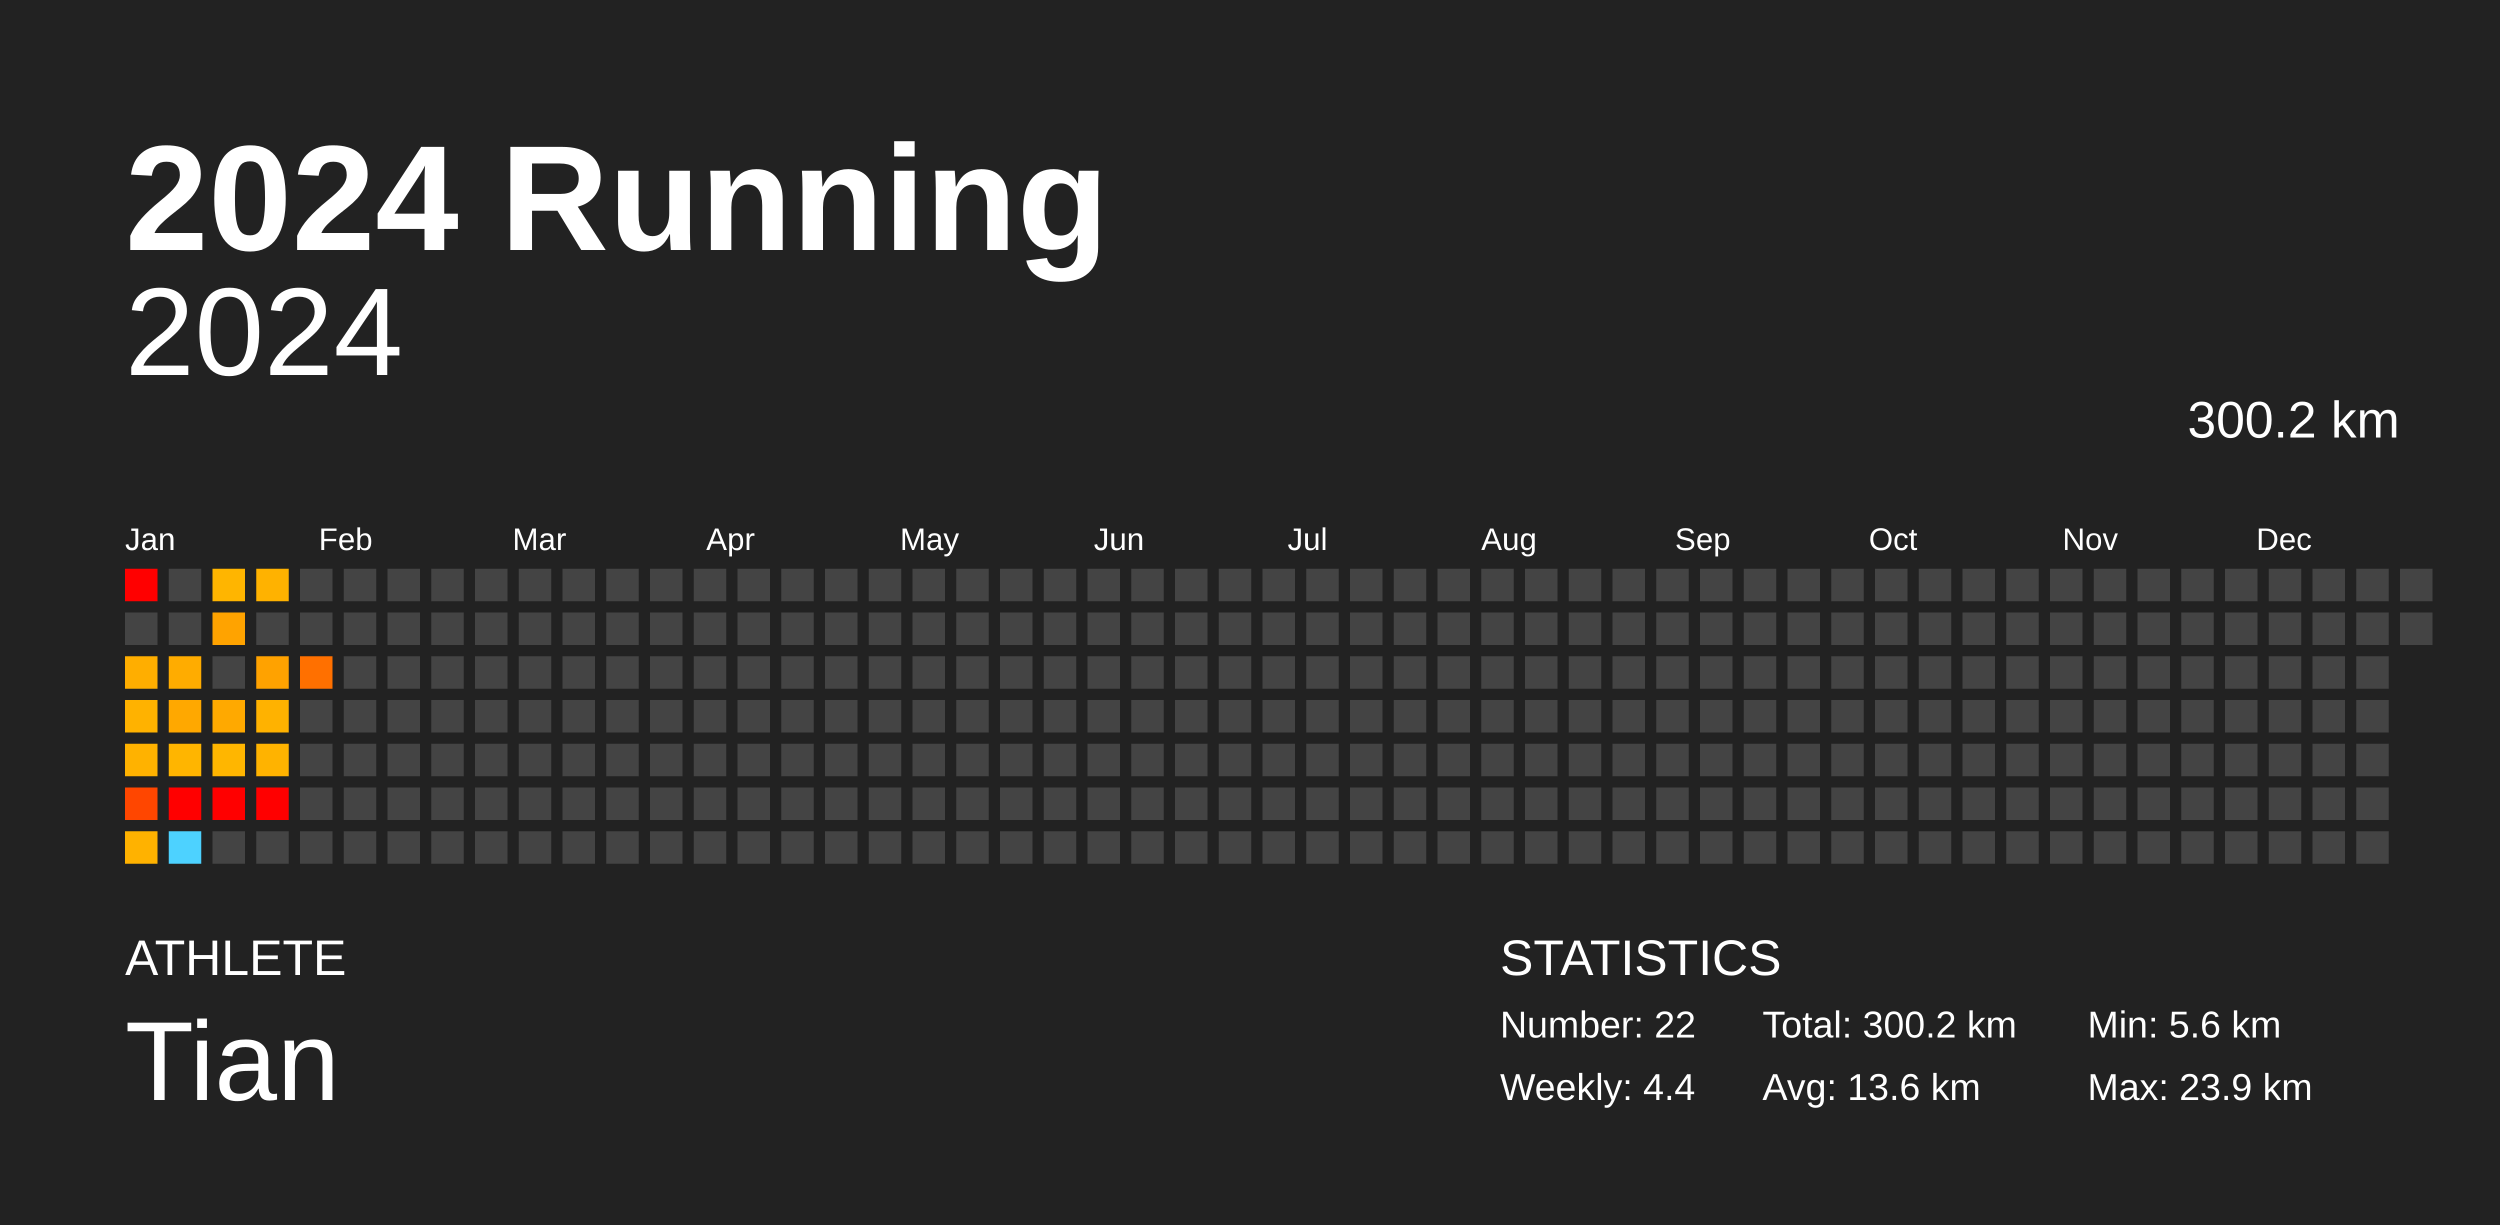
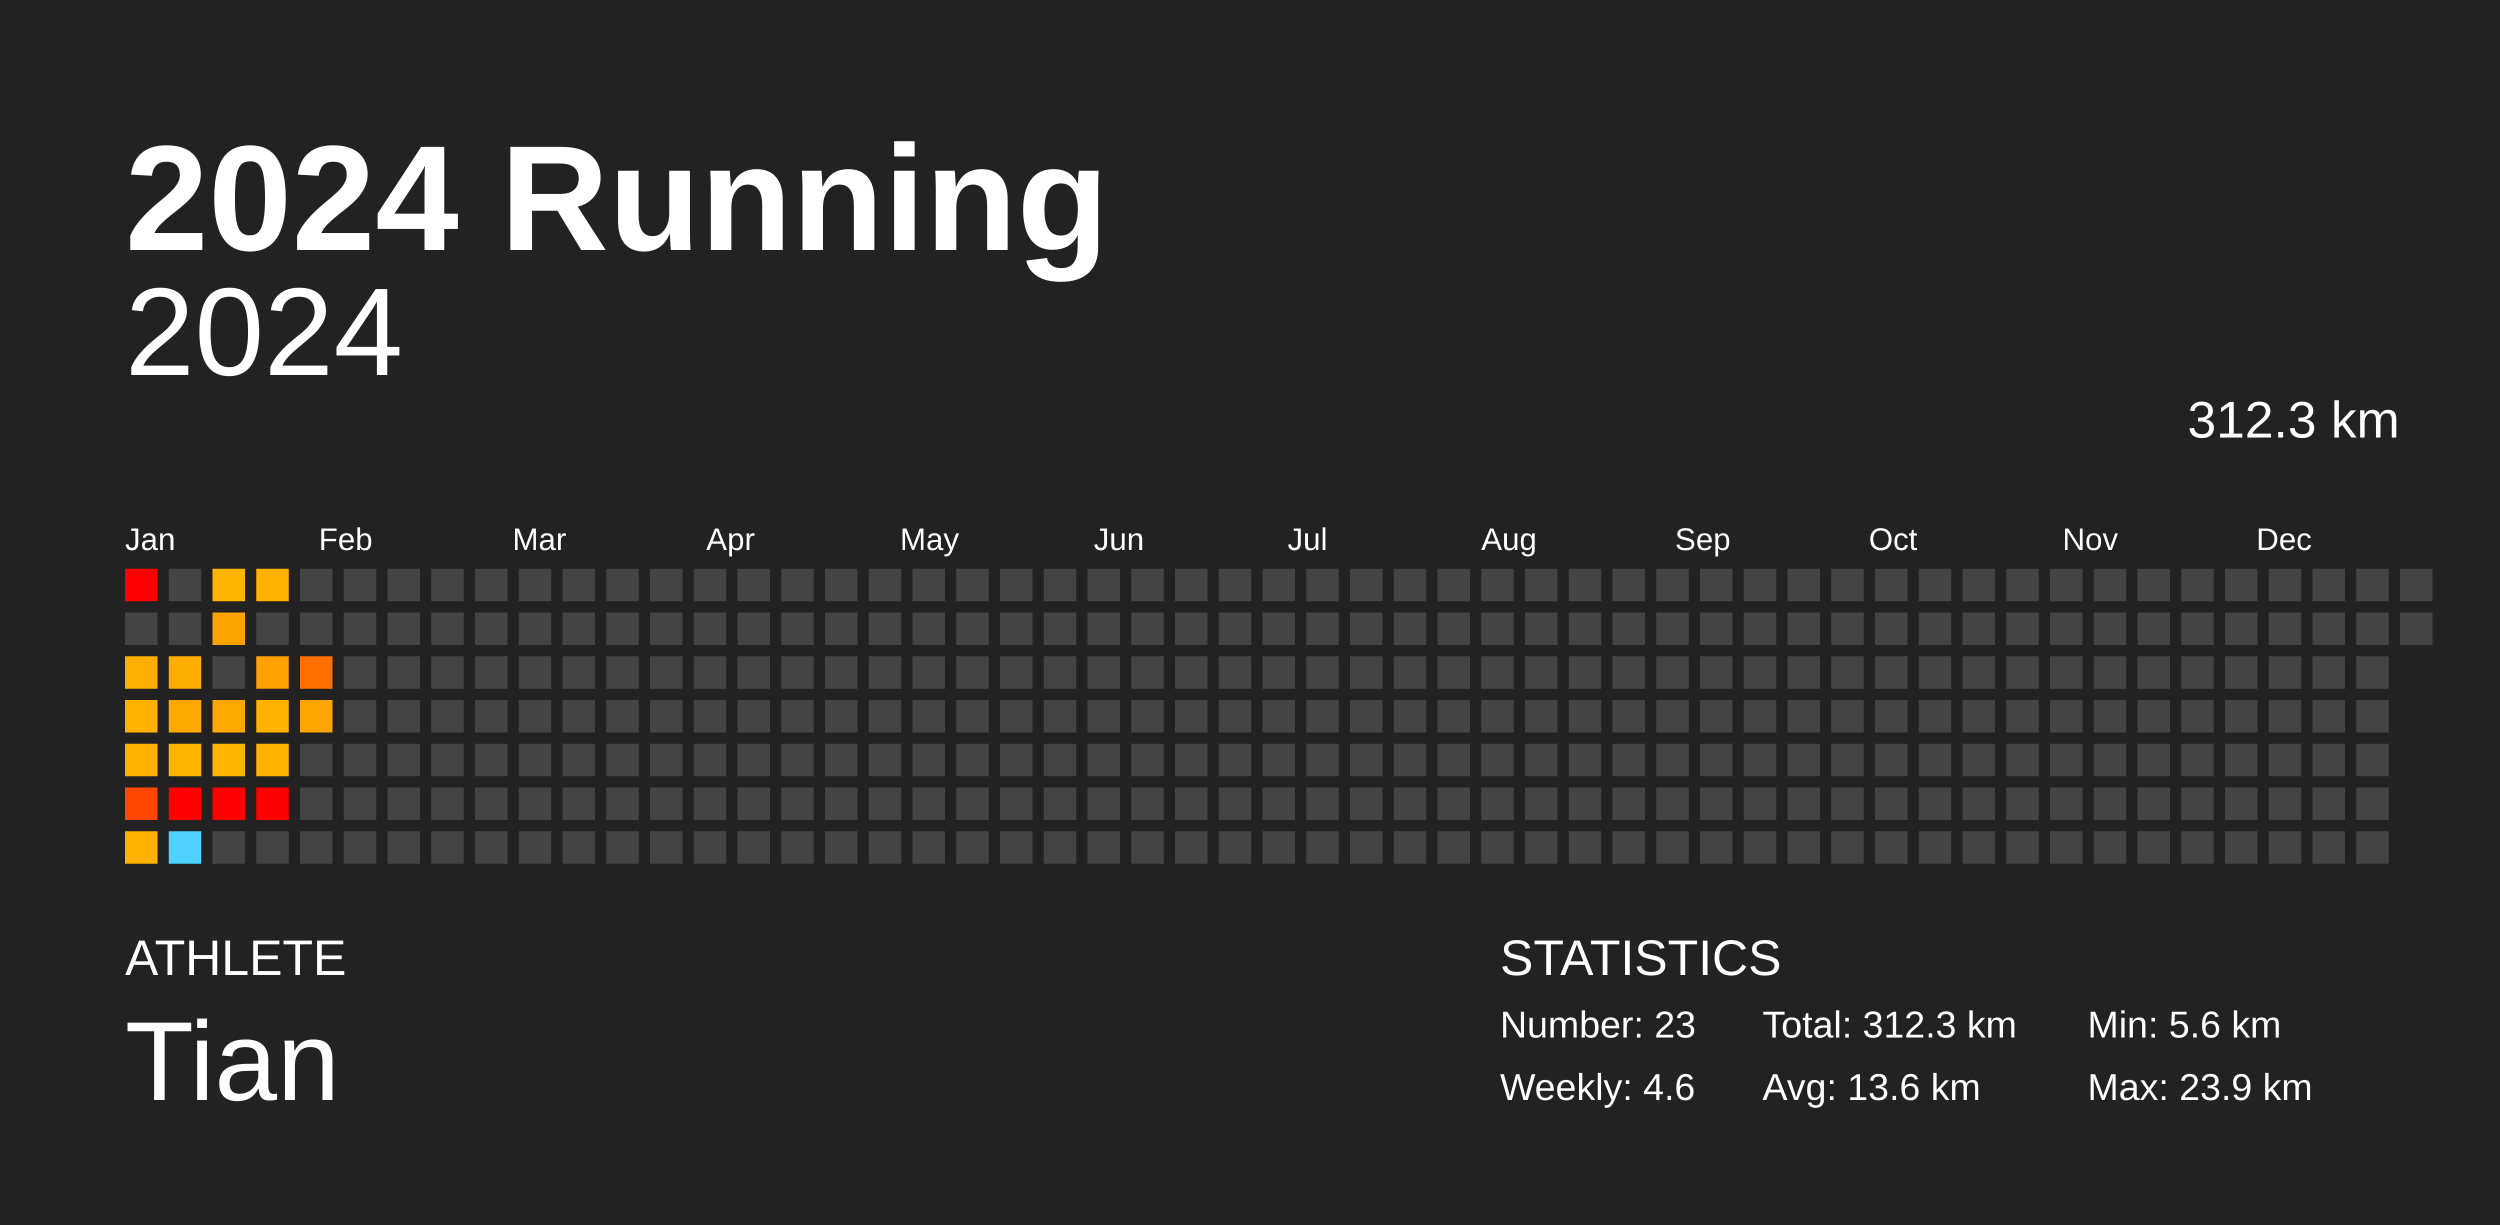
<svg xmlns="http://www.w3.org/2000/svg" baseProfile="full" height="98mm" version="1.1" viewBox="0,0,200,98" width="200mm">
  <defs />
  <rect fill="#222222" height="98" width="200" x="0" y="0" />
  <text fill="#FFFFFF" style="font-size:12px; font-family:Arial; font-weight:bold;" x="10" y="20">2024 Running</text>
  <text fill="#FFFFFF" style="font-size:4px; font-family:Arial" x="10" y="78">ATHLETE</text>
  <text fill="#FFFFFF" style="font-size:9px; font-family:Arial" x="10" y="88">Tian</text>
  <text fill="#FFFFFF" style="font-size:4px; font-family:Arial" x="120" y="78">STATISTICS</text>
-   <text fill="#FFFFFF" style="font-size:3px; font-family:Arial" x="120" y="83">Number: 22</text>
-   <text fill="#FFFFFF" style="font-size:3px; font-family:Arial" x="120" y="88">Weekly: 4.4</text>
-   <text fill="#FFFFFF" style="font-size:3px; font-family:Arial" x="141" y="83">Total: 300.2 km</text>
+   <text fill="#FFFFFF" style="font-size:3px; font-family:Arial" x="120" y="83">Number: 23</text>
+   <text fill="#FFFFFF" style="font-size:3px; font-family:Arial" x="120" y="88">Weekly: 4.6</text>
+   <text fill="#FFFFFF" style="font-size:3px; font-family:Arial" x="141" y="83">Total: 312.3 km</text>
  <text fill="#FFFFFF" style="font-size:3px; font-family:Arial" x="141" y="88">Avg: 13.6 km</text>
  <text fill="#FFFFFF" style="font-size:3px; font-family:Arial" x="167" y="83">Min: 5.6 km</text>
  <text fill="#FFFFFF" style="font-size:3px; font-family:Arial" x="167" y="88">Max: 23.9 km</text>
  <text alignment-baseline="hanging" fill="#FFFFFF" style="font-size:10.0px; font-family:Arial;" x="10" y="30">2024</text>
-   <text alignment-baseline="hanging" fill="#FFFFFF" style="font-size:4.125px; font-family:Arial;" x="175" y="35">300.2 km</text>
+   <text alignment-baseline="hanging" fill="#FFFFFF" style="font-size:4.125px; font-family:Arial;" x="175" y="35">312.3 km</text>
  <text fill="#FFFFFF" style="font-size:2.5px; font-family:Arial" x="10.0" y="44">Jan</text>
  <text fill="#FFFFFF" style="font-size:2.5px; font-family:Arial" x="25.5" y="44">Feb</text>
  <text fill="#FFFFFF" style="font-size:2.5px; font-family:Arial" x="41.0" y="44">Mar</text>
  <text fill="#FFFFFF" style="font-size:2.5px; font-family:Arial" x="56.5" y="44">Apr</text>
  <text fill="#FFFFFF" style="font-size:2.5px; font-family:Arial" x="72.0" y="44">May</text>
  <text fill="#FFFFFF" style="font-size:2.5px; font-family:Arial" x="87.5" y="44">Jun</text>
  <text fill="#FFFFFF" style="font-size:2.5px; font-family:Arial" x="103.0" y="44">Jul</text>
  <text fill="#FFFFFF" style="font-size:2.5px; font-family:Arial" x="118.5" y="44">Aug</text>
  <text fill="#FFFFFF" style="font-size:2.5px; font-family:Arial" x="134.0" y="44">Sep</text>
  <text fill="#FFFFFF" style="font-size:2.5px; font-family:Arial" x="149.5" y="44">Oct</text>
  <text fill="#FFFFFF" style="font-size:2.5px; font-family:Arial" x="165.0" y="44">Nov</text>
  <text fill="#FFFFFF" style="font-size:2.5px; font-family:Arial" x="180.5" y="44">Dec</text>
  <rect fill="red" height="2.6" width="2.6" x="10.0" y="45.5" />
  <rect fill="#444444" height="2.6" width="2.6" x="10.0" y="49.0" />
  <rect fill="#ffae00" height="2.6" width="2.6" x="10.0" y="52.5" />
  <rect fill="#ffb200" height="2.6" width="2.6" x="10.0" y="56.0" />
  <rect fill="#ffb200" height="2.6" width="2.6" x="10.0" y="59.5" />
  <rect fill="#ff4600" height="2.6" width="2.6" x="10.0" y="63.0" />
  <rect fill="#ffb200" height="2.6" width="2.6" x="10.0" y="66.5" />
  <rect fill="#444444" height="2.6" width="2.6" x="13.5" y="45.5" />
  <rect fill="#444444" height="2.6" width="2.6" x="13.5" y="49.0" />
  <rect fill="#ffac00" height="2.6" width="2.6" x="13.5" y="52.5" />
  <rect fill="#ffa800" height="2.6" width="2.6" x="13.5" y="56.0" />
  <rect fill="#ffb500" height="2.6" width="2.6" x="13.5" y="59.5" />
  <rect fill="red" height="2.6" width="2.6" x="13.5" y="63.0" />
  <rect fill="#4dd2ff" height="2.6" width="2.6" x="13.5" y="66.5" />
  <rect fill="#ffb500" height="2.6" width="2.6" x="17.0" y="45.5" />
  <rect fill="#ffa300" height="2.6" width="2.6" x="17.0" y="49.0" />
  <rect fill="#444444" height="2.6" width="2.6" x="17.0" y="52.5" />
  <rect fill="#ffa900" height="2.6" width="2.6" x="17.0" y="56.0" />
  <rect fill="#ffb600" height="2.6" width="2.6" x="17.0" y="59.5" />
  <rect fill="red" height="2.6" width="2.6" x="17.0" y="63.0" />
  <rect fill="#444444" height="2.6" width="2.6" x="17.0" y="66.5" />
  <rect fill="#ffb200" height="2.6" width="2.6" x="20.5" y="45.5" />
  <rect fill="#444444" height="2.6" width="2.6" x="20.5" y="49.0" />
  <rect fill="#ffa200" height="2.6" width="2.6" x="20.5" y="52.5" />
  <rect fill="#ffb200" height="2.6" width="2.6" x="20.5" y="56.0" />
  <rect fill="#ffb300" height="2.6" width="2.6" x="20.5" y="59.5" />
  <rect fill="red" height="2.6" width="2.6" x="20.5" y="63.0" />
  <rect fill="#444444" height="2.6" width="2.6" x="20.5" y="66.5" />
  <rect fill="#444444" height="2.6" width="2.6" x="24.0" y="45.5" />
  <rect fill="#444444" height="2.6" width="2.6" x="24.0" y="49.0" />
  <rect fill="#ff7000" height="2.6" width="2.6" x="24.0" y="52.5" />
-   <rect fill="#444444" height="2.6" width="2.6" x="24.0" y="56.0" />
+   <rect fill="#ffa400" height="2.6" width="2.6" x="24.0" y="56.0" />
  <rect fill="#444444" height="2.6" width="2.6" x="24.0" y="59.5" />
  <rect fill="#444444" height="2.6" width="2.6" x="24.0" y="63.0" />
  <rect fill="#444444" height="2.6" width="2.6" x="24.0" y="66.5" />
  <rect fill="#444444" height="2.6" width="2.6" x="27.5" y="45.5" />
  <rect fill="#444444" height="2.6" width="2.6" x="27.5" y="49.0" />
  <rect fill="#444444" height="2.6" width="2.6" x="27.5" y="52.5" />
  <rect fill="#444444" height="2.6" width="2.6" x="27.5" y="56.0" />
  <rect fill="#444444" height="2.6" width="2.6" x="27.5" y="59.5" />
  <rect fill="#444444" height="2.6" width="2.6" x="27.5" y="63.0" />
  <rect fill="#444444" height="2.6" width="2.6" x="27.5" y="66.5" />
  <rect fill="#444444" height="2.6" width="2.6" x="31.0" y="45.5" />
  <rect fill="#444444" height="2.6" width="2.6" x="31.0" y="49.0" />
  <rect fill="#444444" height="2.6" width="2.6" x="31.0" y="52.5" />
  <rect fill="#444444" height="2.6" width="2.6" x="31.0" y="56.0" />
  <rect fill="#444444" height="2.6" width="2.6" x="31.0" y="59.5" />
  <rect fill="#444444" height="2.6" width="2.6" x="31.0" y="63.0" />
  <rect fill="#444444" height="2.6" width="2.6" x="31.0" y="66.5" />
  <rect fill="#444444" height="2.6" width="2.6" x="34.5" y="45.5" />
  <rect fill="#444444" height="2.6" width="2.6" x="34.5" y="49.0" />
  <rect fill="#444444" height="2.6" width="2.6" x="34.5" y="52.5" />
  <rect fill="#444444" height="2.6" width="2.6" x="34.5" y="56.0" />
  <rect fill="#444444" height="2.6" width="2.6" x="34.5" y="59.5" />
  <rect fill="#444444" height="2.6" width="2.6" x="34.5" y="63.0" />
  <rect fill="#444444" height="2.6" width="2.6" x="34.5" y="66.5" />
  <rect fill="#444444" height="2.6" width="2.6" x="38.0" y="45.5" />
  <rect fill="#444444" height="2.6" width="2.6" x="38.0" y="49.0" />
  <rect fill="#444444" height="2.6" width="2.6" x="38.0" y="52.5" />
  <rect fill="#444444" height="2.6" width="2.6" x="38.0" y="56.0" />
  <rect fill="#444444" height="2.6" width="2.6" x="38.0" y="59.5" />
  <rect fill="#444444" height="2.6" width="2.6" x="38.0" y="63.0" />
  <rect fill="#444444" height="2.6" width="2.6" x="38.0" y="66.5" />
  <rect fill="#444444" height="2.6" width="2.6" x="41.5" y="45.5" />
  <rect fill="#444444" height="2.6" width="2.6" x="41.5" y="49.0" />
  <rect fill="#444444" height="2.6" width="2.6" x="41.5" y="52.5" />
  <rect fill="#444444" height="2.6" width="2.6" x="41.5" y="56.0" />
  <rect fill="#444444" height="2.6" width="2.6" x="41.5" y="59.5" />
  <rect fill="#444444" height="2.6" width="2.6" x="41.5" y="63.0" />
  <rect fill="#444444" height="2.6" width="2.6" x="41.5" y="66.5" />
  <rect fill="#444444" height="2.6" width="2.6" x="45.0" y="45.5" />
  <rect fill="#444444" height="2.6" width="2.6" x="45.0" y="49.0" />
  <rect fill="#444444" height="2.6" width="2.6" x="45.0" y="52.5" />
  <rect fill="#444444" height="2.6" width="2.6" x="45.0" y="56.0" />
  <rect fill="#444444" height="2.6" width="2.6" x="45.0" y="59.5" />
  <rect fill="#444444" height="2.6" width="2.6" x="45.0" y="63.0" />
  <rect fill="#444444" height="2.6" width="2.6" x="45.0" y="66.5" />
  <rect fill="#444444" height="2.6" width="2.6" x="48.5" y="45.5" />
  <rect fill="#444444" height="2.6" width="2.6" x="48.5" y="49.0" />
  <rect fill="#444444" height="2.6" width="2.6" x="48.5" y="52.5" />
  <rect fill="#444444" height="2.6" width="2.6" x="48.5" y="56.0" />
  <rect fill="#444444" height="2.6" width="2.6" x="48.5" y="59.5" />
  <rect fill="#444444" height="2.6" width="2.6" x="48.5" y="63.0" />
  <rect fill="#444444" height="2.6" width="2.6" x="48.5" y="66.5" />
  <rect fill="#444444" height="2.6" width="2.6" x="52.0" y="45.5" />
  <rect fill="#444444" height="2.6" width="2.6" x="52.0" y="49.0" />
  <rect fill="#444444" height="2.6" width="2.6" x="52.0" y="52.5" />
  <rect fill="#444444" height="2.6" width="2.6" x="52.0" y="56.0" />
  <rect fill="#444444" height="2.6" width="2.6" x="52.0" y="59.5" />
  <rect fill="#444444" height="2.6" width="2.6" x="52.0" y="63.0" />
  <rect fill="#444444" height="2.6" width="2.6" x="52.0" y="66.5" />
  <rect fill="#444444" height="2.6" width="2.6" x="55.5" y="45.5" />
  <rect fill="#444444" height="2.6" width="2.6" x="55.5" y="49.0" />
  <rect fill="#444444" height="2.6" width="2.6" x="55.5" y="52.5" />
  <rect fill="#444444" height="2.6" width="2.6" x="55.5" y="56.0" />
  <rect fill="#444444" height="2.6" width="2.6" x="55.5" y="59.5" />
  <rect fill="#444444" height="2.6" width="2.6" x="55.5" y="63.0" />
  <rect fill="#444444" height="2.6" width="2.6" x="55.5" y="66.5" />
  <rect fill="#444444" height="2.6" width="2.6" x="59.0" y="45.5" />
  <rect fill="#444444" height="2.6" width="2.6" x="59.0" y="49.0" />
  <rect fill="#444444" height="2.6" width="2.6" x="59.0" y="52.5" />
  <rect fill="#444444" height="2.6" width="2.6" x="59.0" y="56.0" />
  <rect fill="#444444" height="2.6" width="2.6" x="59.0" y="59.5" />
  <rect fill="#444444" height="2.6" width="2.6" x="59.0" y="63.0" />
  <rect fill="#444444" height="2.6" width="2.6" x="59.0" y="66.5" />
  <rect fill="#444444" height="2.6" width="2.6" x="62.5" y="45.5" />
  <rect fill="#444444" height="2.6" width="2.6" x="62.5" y="49.0" />
  <rect fill="#444444" height="2.6" width="2.6" x="62.5" y="52.5" />
  <rect fill="#444444" height="2.6" width="2.6" x="62.5" y="56.0" />
  <rect fill="#444444" height="2.6" width="2.6" x="62.5" y="59.5" />
  <rect fill="#444444" height="2.6" width="2.6" x="62.5" y="63.0" />
  <rect fill="#444444" height="2.6" width="2.6" x="62.5" y="66.5" />
  <rect fill="#444444" height="2.6" width="2.6" x="66.0" y="45.5" />
  <rect fill="#444444" height="2.6" width="2.6" x="66.0" y="49.0" />
  <rect fill="#444444" height="2.6" width="2.6" x="66.0" y="52.5" />
  <rect fill="#444444" height="2.6" width="2.6" x="66.0" y="56.0" />
  <rect fill="#444444" height="2.6" width="2.6" x="66.0" y="59.5" />
  <rect fill="#444444" height="2.6" width="2.6" x="66.0" y="63.0" />
  <rect fill="#444444" height="2.6" width="2.6" x="66.0" y="66.5" />
  <rect fill="#444444" height="2.6" width="2.6" x="69.5" y="45.5" />
  <rect fill="#444444" height="2.6" width="2.6" x="69.5" y="49.0" />
  <rect fill="#444444" height="2.6" width="2.6" x="69.5" y="52.5" />
  <rect fill="#444444" height="2.6" width="2.6" x="69.5" y="56.0" />
  <rect fill="#444444" height="2.6" width="2.6" x="69.5" y="59.5" />
  <rect fill="#444444" height="2.6" width="2.6" x="69.5" y="63.0" />
  <rect fill="#444444" height="2.6" width="2.6" x="69.5" y="66.5" />
  <rect fill="#444444" height="2.6" width="2.6" x="73.0" y="45.5" />
  <rect fill="#444444" height="2.6" width="2.6" x="73.0" y="49.0" />
  <rect fill="#444444" height="2.6" width="2.6" x="73.0" y="52.5" />
  <rect fill="#444444" height="2.6" width="2.6" x="73.0" y="56.0" />
  <rect fill="#444444" height="2.6" width="2.6" x="73.0" y="59.5" />
  <rect fill="#444444" height="2.6" width="2.6" x="73.0" y="63.0" />
  <rect fill="#444444" height="2.6" width="2.6" x="73.0" y="66.5" />
  <rect fill="#444444" height="2.6" width="2.6" x="76.5" y="45.5" />
  <rect fill="#444444" height="2.6" width="2.6" x="76.5" y="49.0" />
  <rect fill="#444444" height="2.6" width="2.6" x="76.5" y="52.5" />
  <rect fill="#444444" height="2.6" width="2.6" x="76.5" y="56.0" />
  <rect fill="#444444" height="2.6" width="2.6" x="76.5" y="59.5" />
  <rect fill="#444444" height="2.6" width="2.6" x="76.5" y="63.0" />
  <rect fill="#444444" height="2.6" width="2.6" x="76.5" y="66.5" />
  <rect fill="#444444" height="2.6" width="2.6" x="80.0" y="45.5" />
  <rect fill="#444444" height="2.6" width="2.6" x="80.0" y="49.0" />
  <rect fill="#444444" height="2.6" width="2.6" x="80.0" y="52.5" />
  <rect fill="#444444" height="2.6" width="2.6" x="80.0" y="56.0" />
  <rect fill="#444444" height="2.6" width="2.6" x="80.0" y="59.5" />
  <rect fill="#444444" height="2.6" width="2.6" x="80.0" y="63.0" />
  <rect fill="#444444" height="2.6" width="2.6" x="80.0" y="66.5" />
  <rect fill="#444444" height="2.6" width="2.6" x="83.5" y="45.5" />
  <rect fill="#444444" height="2.6" width="2.6" x="83.5" y="49.0" />
  <rect fill="#444444" height="2.6" width="2.6" x="83.5" y="52.5" />
  <rect fill="#444444" height="2.6" width="2.6" x="83.5" y="56.0" />
  <rect fill="#444444" height="2.6" width="2.6" x="83.5" y="59.5" />
  <rect fill="#444444" height="2.6" width="2.6" x="83.5" y="63.0" />
  <rect fill="#444444" height="2.6" width="2.6" x="83.5" y="66.5" />
  <rect fill="#444444" height="2.6" width="2.6" x="87.0" y="45.5" />
  <rect fill="#444444" height="2.6" width="2.6" x="87.0" y="49.0" />
  <rect fill="#444444" height="2.6" width="2.6" x="87.0" y="52.5" />
  <rect fill="#444444" height="2.6" width="2.6" x="87.0" y="56.0" />
  <rect fill="#444444" height="2.6" width="2.6" x="87.0" y="59.5" />
  <rect fill="#444444" height="2.6" width="2.6" x="87.0" y="63.0" />
  <rect fill="#444444" height="2.6" width="2.6" x="87.0" y="66.5" />
  <rect fill="#444444" height="2.6" width="2.6" x="90.5" y="45.5" />
  <rect fill="#444444" height="2.6" width="2.6" x="90.5" y="49.0" />
  <rect fill="#444444" height="2.6" width="2.6" x="90.5" y="52.5" />
  <rect fill="#444444" height="2.6" width="2.6" x="90.5" y="56.0" />
  <rect fill="#444444" height="2.6" width="2.6" x="90.5" y="59.5" />
  <rect fill="#444444" height="2.6" width="2.6" x="90.5" y="63.0" />
  <rect fill="#444444" height="2.6" width="2.6" x="90.5" y="66.5" />
  <rect fill="#444444" height="2.6" width="2.6" x="94.0" y="45.5" />
  <rect fill="#444444" height="2.6" width="2.6" x="94.0" y="49.0" />
  <rect fill="#444444" height="2.6" width="2.6" x="94.0" y="52.5" />
  <rect fill="#444444" height="2.6" width="2.6" x="94.0" y="56.0" />
  <rect fill="#444444" height="2.6" width="2.6" x="94.0" y="59.5" />
  <rect fill="#444444" height="2.6" width="2.6" x="94.0" y="63.0" />
  <rect fill="#444444" height="2.6" width="2.6" x="94.0" y="66.5" />
  <rect fill="#444444" height="2.6" width="2.6" x="97.5" y="45.5" />
  <rect fill="#444444" height="2.6" width="2.6" x="97.5" y="49.0" />
  <rect fill="#444444" height="2.6" width="2.6" x="97.5" y="52.5" />
  <rect fill="#444444" height="2.6" width="2.6" x="97.5" y="56.0" />
  <rect fill="#444444" height="2.6" width="2.6" x="97.5" y="59.5" />
  <rect fill="#444444" height="2.6" width="2.6" x="97.5" y="63.0" />
  <rect fill="#444444" height="2.6" width="2.6" x="97.5" y="66.5" />
  <rect fill="#444444" height="2.6" width="2.6" x="101.0" y="45.5" />
  <rect fill="#444444" height="2.6" width="2.6" x="101.0" y="49.0" />
  <rect fill="#444444" height="2.6" width="2.6" x="101.0" y="52.5" />
  <rect fill="#444444" height="2.6" width="2.6" x="101.0" y="56.0" />
  <rect fill="#444444" height="2.6" width="2.6" x="101.0" y="59.5" />
  <rect fill="#444444" height="2.6" width="2.6" x="101.0" y="63.0" />
  <rect fill="#444444" height="2.6" width="2.6" x="101.0" y="66.5" />
  <rect fill="#444444" height="2.6" width="2.6" x="104.5" y="45.5" />
  <rect fill="#444444" height="2.6" width="2.6" x="104.5" y="49.0" />
  <rect fill="#444444" height="2.6" width="2.6" x="104.5" y="52.5" />
  <rect fill="#444444" height="2.6" width="2.6" x="104.5" y="56.0" />
  <rect fill="#444444" height="2.6" width="2.6" x="104.5" y="59.5" />
  <rect fill="#444444" height="2.6" width="2.6" x="104.5" y="63.0" />
  <rect fill="#444444" height="2.6" width="2.6" x="104.5" y="66.5" />
  <rect fill="#444444" height="2.6" width="2.6" x="108.0" y="45.5" />
  <rect fill="#444444" height="2.6" width="2.6" x="108.0" y="49.0" />
  <rect fill="#444444" height="2.6" width="2.6" x="108.0" y="52.5" />
  <rect fill="#444444" height="2.6" width="2.6" x="108.0" y="56.0" />
  <rect fill="#444444" height="2.6" width="2.6" x="108.0" y="59.5" />
  <rect fill="#444444" height="2.6" width="2.6" x="108.0" y="63.0" />
  <rect fill="#444444" height="2.6" width="2.6" x="108.0" y="66.5" />
  <rect fill="#444444" height="2.6" width="2.6" x="111.5" y="45.5" />
  <rect fill="#444444" height="2.6" width="2.6" x="111.5" y="49.0" />
  <rect fill="#444444" height="2.6" width="2.6" x="111.5" y="52.5" />
  <rect fill="#444444" height="2.6" width="2.6" x="111.5" y="56.0" />
  <rect fill="#444444" height="2.6" width="2.6" x="111.5" y="59.5" />
  <rect fill="#444444" height="2.6" width="2.6" x="111.5" y="63.0" />
  <rect fill="#444444" height="2.6" width="2.6" x="111.5" y="66.5" />
  <rect fill="#444444" height="2.6" width="2.6" x="115.0" y="45.5" />
  <rect fill="#444444" height="2.6" width="2.6" x="115.0" y="49.0" />
  <rect fill="#444444" height="2.6" width="2.6" x="115.0" y="52.5" />
  <rect fill="#444444" height="2.6" width="2.6" x="115.0" y="56.0" />
  <rect fill="#444444" height="2.6" width="2.6" x="115.0" y="59.5" />
  <rect fill="#444444" height="2.6" width="2.6" x="115.0" y="63.0" />
  <rect fill="#444444" height="2.6" width="2.6" x="115.0" y="66.5" />
  <rect fill="#444444" height="2.6" width="2.6" x="118.5" y="45.5" />
  <rect fill="#444444" height="2.6" width="2.6" x="118.5" y="49.0" />
  <rect fill="#444444" height="2.6" width="2.6" x="118.5" y="52.5" />
  <rect fill="#444444" height="2.6" width="2.6" x="118.5" y="56.0" />
  <rect fill="#444444" height="2.6" width="2.6" x="118.5" y="59.5" />
  <rect fill="#444444" height="2.6" width="2.6" x="118.5" y="63.0" />
  <rect fill="#444444" height="2.6" width="2.6" x="118.5" y="66.5" />
  <rect fill="#444444" height="2.6" width="2.6" x="122.0" y="45.5" />
  <rect fill="#444444" height="2.6" width="2.6" x="122.0" y="49.0" />
  <rect fill="#444444" height="2.6" width="2.6" x="122.0" y="52.5" />
  <rect fill="#444444" height="2.6" width="2.6" x="122.0" y="56.0" />
  <rect fill="#444444" height="2.6" width="2.6" x="122.0" y="59.5" />
  <rect fill="#444444" height="2.6" width="2.6" x="122.0" y="63.0" />
  <rect fill="#444444" height="2.6" width="2.6" x="122.0" y="66.5" />
  <rect fill="#444444" height="2.6" width="2.6" x="125.5" y="45.5" />
  <rect fill="#444444" height="2.6" width="2.6" x="125.5" y="49.0" />
  <rect fill="#444444" height="2.6" width="2.6" x="125.5" y="52.5" />
  <rect fill="#444444" height="2.6" width="2.6" x="125.5" y="56.0" />
  <rect fill="#444444" height="2.6" width="2.6" x="125.5" y="59.5" />
  <rect fill="#444444" height="2.6" width="2.6" x="125.5" y="63.0" />
  <rect fill="#444444" height="2.6" width="2.6" x="125.5" y="66.5" />
  <rect fill="#444444" height="2.6" width="2.6" x="129.0" y="45.5" />
  <rect fill="#444444" height="2.6" width="2.6" x="129.0" y="49.0" />
  <rect fill="#444444" height="2.6" width="2.6" x="129.0" y="52.5" />
  <rect fill="#444444" height="2.6" width="2.6" x="129.0" y="56.0" />
  <rect fill="#444444" height="2.6" width="2.6" x="129.0" y="59.5" />
  <rect fill="#444444" height="2.6" width="2.6" x="129.0" y="63.0" />
  <rect fill="#444444" height="2.6" width="2.6" x="129.0" y="66.5" />
  <rect fill="#444444" height="2.6" width="2.6" x="132.5" y="45.5" />
  <rect fill="#444444" height="2.6" width="2.6" x="132.5" y="49.0" />
  <rect fill="#444444" height="2.6" width="2.6" x="132.5" y="52.5" />
  <rect fill="#444444" height="2.6" width="2.6" x="132.5" y="56.0" />
  <rect fill="#444444" height="2.6" width="2.6" x="132.5" y="59.5" />
  <rect fill="#444444" height="2.6" width="2.6" x="132.5" y="63.0" />
  <rect fill="#444444" height="2.6" width="2.6" x="132.5" y="66.5" />
  <rect fill="#444444" height="2.6" width="2.6" x="136.0" y="45.5" />
  <rect fill="#444444" height="2.6" width="2.6" x="136.0" y="49.0" />
  <rect fill="#444444" height="2.6" width="2.6" x="136.0" y="52.5" />
  <rect fill="#444444" height="2.6" width="2.6" x="136.0" y="56.0" />
  <rect fill="#444444" height="2.6" width="2.6" x="136.0" y="59.5" />
  <rect fill="#444444" height="2.6" width="2.6" x="136.0" y="63.0" />
  <rect fill="#444444" height="2.6" width="2.6" x="136.0" y="66.5" />
  <rect fill="#444444" height="2.6" width="2.6" x="139.5" y="45.5" />
  <rect fill="#444444" height="2.6" width="2.6" x="139.5" y="49.0" />
  <rect fill="#444444" height="2.6" width="2.6" x="139.5" y="52.5" />
  <rect fill="#444444" height="2.6" width="2.6" x="139.5" y="56.0" />
  <rect fill="#444444" height="2.6" width="2.6" x="139.5" y="59.5" />
  <rect fill="#444444" height="2.6" width="2.6" x="139.5" y="63.0" />
  <rect fill="#444444" height="2.6" width="2.6" x="139.5" y="66.5" />
  <rect fill="#444444" height="2.6" width="2.6" x="143.0" y="45.5" />
  <rect fill="#444444" height="2.6" width="2.6" x="143.0" y="49.0" />
  <rect fill="#444444" height="2.6" width="2.6" x="143.0" y="52.5" />
  <rect fill="#444444" height="2.6" width="2.6" x="143.0" y="56.0" />
  <rect fill="#444444" height="2.6" width="2.6" x="143.0" y="59.5" />
  <rect fill="#444444" height="2.6" width="2.6" x="143.0" y="63.0" />
  <rect fill="#444444" height="2.6" width="2.6" x="143.0" y="66.5" />
  <rect fill="#444444" height="2.6" width="2.6" x="146.5" y="45.5" />
  <rect fill="#444444" height="2.6" width="2.6" x="146.5" y="49.0" />
  <rect fill="#444444" height="2.6" width="2.6" x="146.5" y="52.5" />
  <rect fill="#444444" height="2.6" width="2.6" x="146.5" y="56.0" />
  <rect fill="#444444" height="2.6" width="2.6" x="146.5" y="59.5" />
  <rect fill="#444444" height="2.6" width="2.6" x="146.5" y="63.0" />
  <rect fill="#444444" height="2.6" width="2.6" x="146.5" y="66.5" />
  <rect fill="#444444" height="2.6" width="2.6" x="150.0" y="45.5" />
  <rect fill="#444444" height="2.6" width="2.6" x="150.0" y="49.0" />
  <rect fill="#444444" height="2.6" width="2.6" x="150.0" y="52.5" />
  <rect fill="#444444" height="2.6" width="2.6" x="150.0" y="56.0" />
  <rect fill="#444444" height="2.6" width="2.6" x="150.0" y="59.5" />
  <rect fill="#444444" height="2.6" width="2.6" x="150.0" y="63.0" />
  <rect fill="#444444" height="2.6" width="2.6" x="150.0" y="66.5" />
  <rect fill="#444444" height="2.6" width="2.6" x="153.5" y="45.5" />
  <rect fill="#444444" height="2.6" width="2.6" x="153.5" y="49.0" />
  <rect fill="#444444" height="2.6" width="2.6" x="153.5" y="52.5" />
  <rect fill="#444444" height="2.6" width="2.6" x="153.5" y="56.0" />
  <rect fill="#444444" height="2.6" width="2.6" x="153.5" y="59.5" />
  <rect fill="#444444" height="2.6" width="2.6" x="153.5" y="63.0" />
  <rect fill="#444444" height="2.6" width="2.6" x="153.5" y="66.5" />
  <rect fill="#444444" height="2.6" width="2.6" x="157.0" y="45.5" />
  <rect fill="#444444" height="2.6" width="2.6" x="157.0" y="49.0" />
  <rect fill="#444444" height="2.6" width="2.6" x="157.0" y="52.5" />
  <rect fill="#444444" height="2.6" width="2.6" x="157.0" y="56.0" />
  <rect fill="#444444" height="2.6" width="2.6" x="157.0" y="59.5" />
  <rect fill="#444444" height="2.6" width="2.6" x="157.0" y="63.0" />
  <rect fill="#444444" height="2.6" width="2.6" x="157.0" y="66.5" />
  <rect fill="#444444" height="2.6" width="2.6" x="160.5" y="45.5" />
  <rect fill="#444444" height="2.6" width="2.6" x="160.5" y="49.0" />
  <rect fill="#444444" height="2.6" width="2.6" x="160.5" y="52.5" />
  <rect fill="#444444" height="2.6" width="2.6" x="160.5" y="56.0" />
  <rect fill="#444444" height="2.6" width="2.6" x="160.5" y="59.5" />
  <rect fill="#444444" height="2.6" width="2.6" x="160.5" y="63.0" />
  <rect fill="#444444" height="2.6" width="2.6" x="160.5" y="66.5" />
  <rect fill="#444444" height="2.6" width="2.6" x="164.0" y="45.5" />
  <rect fill="#444444" height="2.6" width="2.6" x="164.0" y="49.0" />
  <rect fill="#444444" height="2.6" width="2.6" x="164.0" y="52.5" />
  <rect fill="#444444" height="2.6" width="2.6" x="164.0" y="56.0" />
  <rect fill="#444444" height="2.6" width="2.6" x="164.0" y="59.5" />
  <rect fill="#444444" height="2.6" width="2.6" x="164.0" y="63.0" />
  <rect fill="#444444" height="2.6" width="2.6" x="164.0" y="66.5" />
  <rect fill="#444444" height="2.6" width="2.6" x="167.5" y="45.5" />
  <rect fill="#444444" height="2.6" width="2.6" x="167.5" y="49.0" />
  <rect fill="#444444" height="2.6" width="2.6" x="167.5" y="52.5" />
  <rect fill="#444444" height="2.6" width="2.6" x="167.5" y="56.0" />
  <rect fill="#444444" height="2.6" width="2.6" x="167.5" y="59.5" />
  <rect fill="#444444" height="2.6" width="2.6" x="167.5" y="63.0" />
  <rect fill="#444444" height="2.6" width="2.6" x="167.5" y="66.5" />
  <rect fill="#444444" height="2.6" width="2.6" x="171.0" y="45.5" />
  <rect fill="#444444" height="2.6" width="2.6" x="171.0" y="49.0" />
  <rect fill="#444444" height="2.6" width="2.6" x="171.0" y="52.5" />
  <rect fill="#444444" height="2.6" width="2.6" x="171.0" y="56.0" />
  <rect fill="#444444" height="2.6" width="2.6" x="171.0" y="59.5" />
  <rect fill="#444444" height="2.6" width="2.6" x="171.0" y="63.0" />
  <rect fill="#444444" height="2.6" width="2.6" x="171.0" y="66.5" />
  <rect fill="#444444" height="2.6" width="2.6" x="174.5" y="45.5" />
  <rect fill="#444444" height="2.6" width="2.6" x="174.5" y="49.0" />
  <rect fill="#444444" height="2.6" width="2.6" x="174.5" y="52.5" />
  <rect fill="#444444" height="2.6" width="2.6" x="174.5" y="56.0" />
  <rect fill="#444444" height="2.6" width="2.6" x="174.5" y="59.5" />
  <rect fill="#444444" height="2.6" width="2.6" x="174.5" y="63.0" />
  <rect fill="#444444" height="2.6" width="2.6" x="174.5" y="66.5" />
  <rect fill="#444444" height="2.6" width="2.6" x="178.0" y="45.5" />
  <rect fill="#444444" height="2.6" width="2.6" x="178.0" y="49.0" />
  <rect fill="#444444" height="2.6" width="2.6" x="178.0" y="52.5" />
  <rect fill="#444444" height="2.6" width="2.6" x="178.0" y="56.0" />
  <rect fill="#444444" height="2.6" width="2.6" x="178.0" y="59.5" />
  <rect fill="#444444" height="2.6" width="2.6" x="178.0" y="63.0" />
  <rect fill="#444444" height="2.6" width="2.6" x="178.0" y="66.5" />
  <rect fill="#444444" height="2.6" width="2.6" x="181.5" y="45.5" />
  <rect fill="#444444" height="2.6" width="2.6" x="181.5" y="49.0" />
  <rect fill="#444444" height="2.6" width="2.6" x="181.5" y="52.5" />
  <rect fill="#444444" height="2.6" width="2.6" x="181.5" y="56.0" />
  <rect fill="#444444" height="2.6" width="2.6" x="181.5" y="59.5" />
  <rect fill="#444444" height="2.6" width="2.6" x="181.5" y="63.0" />
  <rect fill="#444444" height="2.6" width="2.6" x="181.5" y="66.5" />
  <rect fill="#444444" height="2.6" width="2.6" x="185.0" y="45.5" />
  <rect fill="#444444" height="2.6" width="2.6" x="185.0" y="49.0" />
  <rect fill="#444444" height="2.6" width="2.6" x="185.0" y="52.5" />
  <rect fill="#444444" height="2.6" width="2.6" x="185.0" y="56.0" />
  <rect fill="#444444" height="2.6" width="2.6" x="185.0" y="59.5" />
  <rect fill="#444444" height="2.6" width="2.6" x="185.0" y="63.0" />
  <rect fill="#444444" height="2.6" width="2.6" x="185.0" y="66.5" />
  <rect fill="#444444" height="2.6" width="2.6" x="188.5" y="45.5" />
  <rect fill="#444444" height="2.6" width="2.6" x="188.5" y="49.0" />
  <rect fill="#444444" height="2.6" width="2.6" x="188.5" y="52.5" />
  <rect fill="#444444" height="2.6" width="2.6" x="188.5" y="56.0" />
  <rect fill="#444444" height="2.6" width="2.6" x="188.5" y="59.5" />
  <rect fill="#444444" height="2.6" width="2.6" x="188.5" y="63.0" />
  <rect fill="#444444" height="2.6" width="2.6" x="188.5" y="66.5" />
  <rect fill="#444444" height="2.6" width="2.6" x="192.0" y="45.5" />
  <rect fill="#444444" height="2.6" width="2.6" x="192.0" y="49.0" />
</svg>
